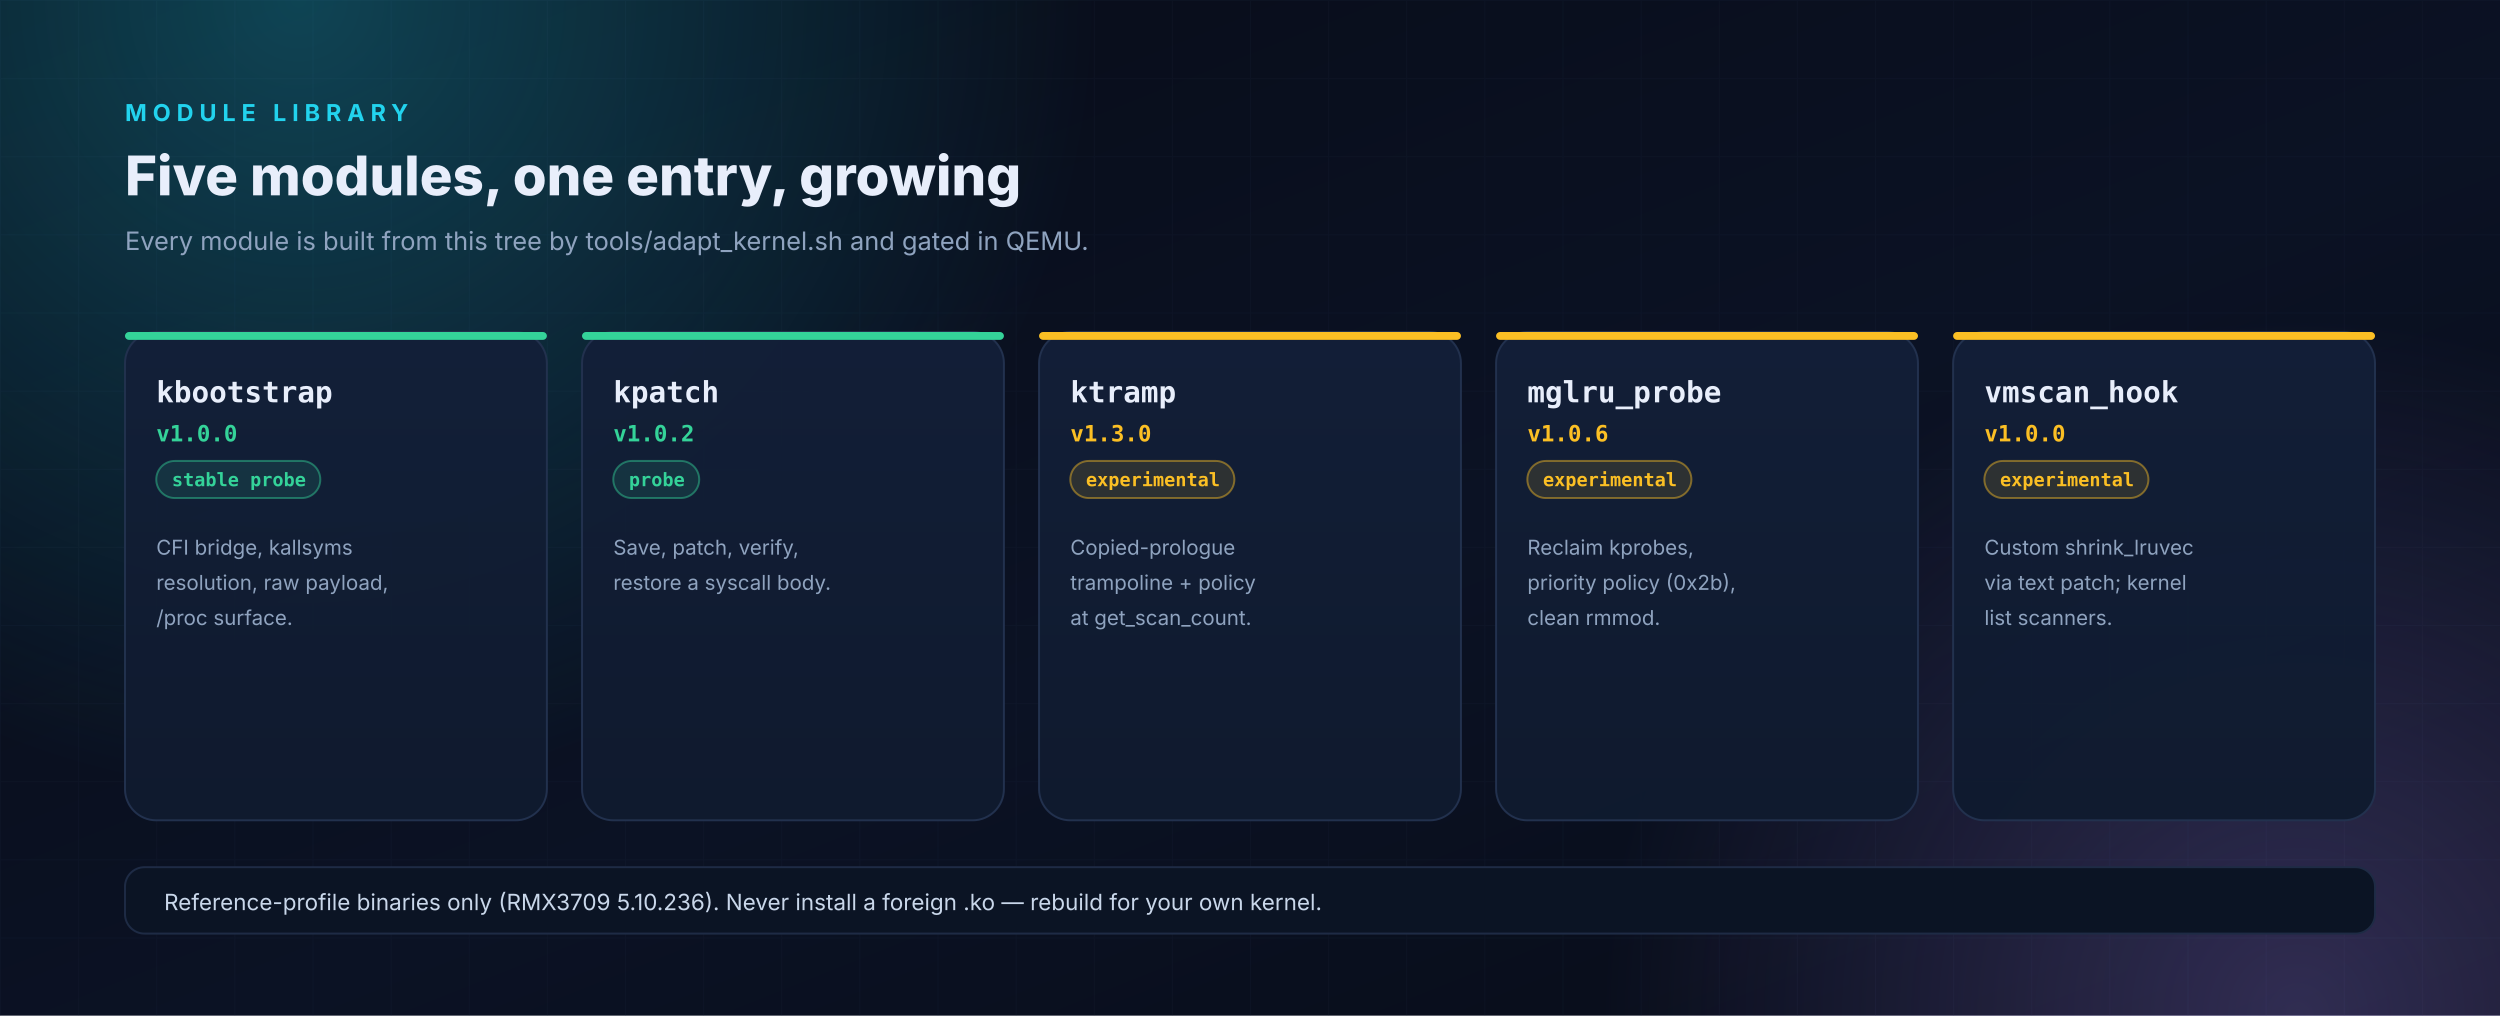
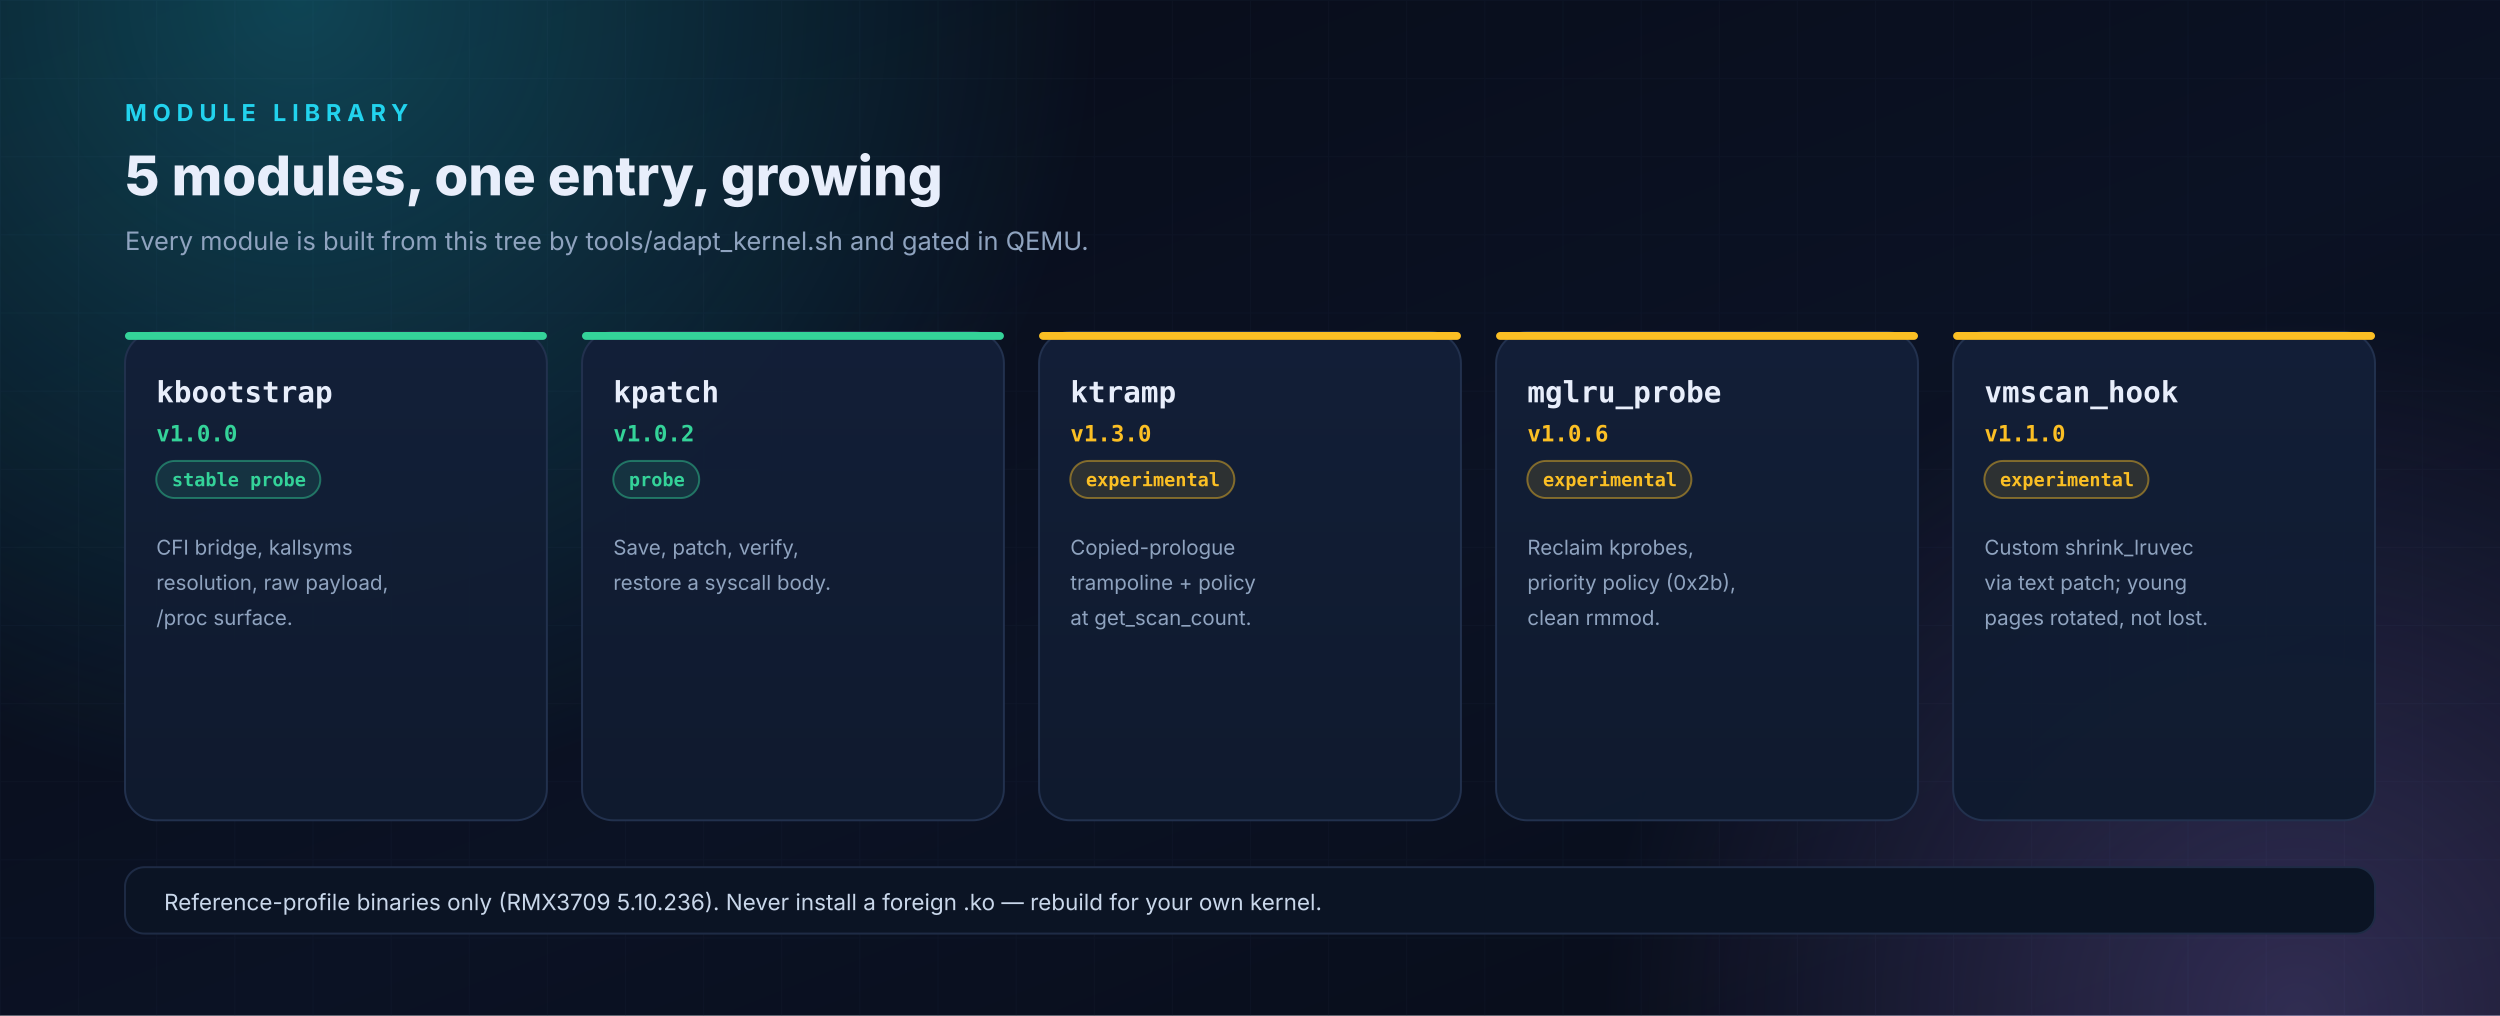
<svg xmlns="http://www.w3.org/2000/svg" width="1280" height="520" viewBox="0 0 1280 520" role="img" aria-labelledby="t d">
  <defs>
    <linearGradient id="bg" x1="0" y1="0" x2="1" y2="1">
      <stop offset="0" stop-color="#070b16" />
      <stop offset="55%" stop-color="#0b1224" />
      <stop offset="100%" stop-color="#070b16" />
    </linearGradient>
    <linearGradient id="accent" x1="0" y1="0" x2="1" y2="0">
      <stop offset="0" stop-color="#22d3ee" />
      <stop offset="100%" stop-color="#a78bfa" />
    </linearGradient>
    <linearGradient id="cardg" x1="0" y1="0" x2="0" y2="1">
      <stop offset="0" stop-color="#121f38" stop-opacity="0.95" />
      <stop offset="100%" stop-color="#0f1a2e" stop-opacity="0.95" />
    </linearGradient>
    <radialGradient id="glowc">
      <stop offset="0" stop-color="#22d3ee" stop-opacity="0.28" />
      <stop offset="100%" stop-color="#22d3ee" stop-opacity="0" />
    </radialGradient>
    <radialGradient id="glowv">
      <stop offset="0" stop-color="#a78bfa" stop-opacity="0.26" />
      <stop offset="100%" stop-color="#a78bfa" stop-opacity="0" />
    </radialGradient>
    <pattern id="grid" width="40" height="40" patternUnits="userSpaceOnUse">
      <path d="M40 0H0V40" fill="none" stroke="#1b2740" stroke-width="1" stroke-opacity="0.5" />
    </pattern>
    <marker id="arw" viewBox="0 0 10 10" refX="9" refY="5" markerWidth="7" markerHeight="7" orient="auto-start-reverse">
      <path d="M0 0 L10 5 L0 10 z" fill="#8fa3bf" />
    </marker>
    <filter id="soft" x="-20%" y="-20%" width="140%" height="140%">
      <feDropShadow dx="0" dy="6" stdDeviation="10" flood-color="#000" flood-opacity="0.35" />
    </filter>
  </defs>
  <rect width="1280" height="520" fill="url(#bg)" />
  <rect width="1280" height="520" fill="url(#grid)" opacity="0.35" />
  <circle cx="153" cy="0" r="409" fill="url(#glowc)" />
  <circle cx="1177" cy="520" r="358" fill="url(#glowv)" />
  <text x="64" y="62" font-family="'Inter','Segoe UI',Roboto,Helvetica,Arial,sans-serif" font-size="12" fill="#22d3ee" font-weight="700" letter-spacing="3">MODULE LIBRARY</text>
-   <text x="64" y="100" font-family="'Inter','Segoe UI',Roboto,Helvetica,Arial,sans-serif" font-size="28" fill="#e8eefb" font-weight="800">Five modules, one entry, growing</text>
+   <text x="64" y="100" font-family="'Inter','Segoe UI',Roboto,Helvetica,Arial,sans-serif" font-size="28" fill="#e8eefb" font-weight="800">5 modules, one entry, growing</text>
  <text x="64" y="128" font-family="'Inter','Segoe UI',Roboto,Helvetica,Arial,sans-serif" font-size="13" fill="#8fa3bf" font-weight="400">Every module is built from this tree by tools/adapt_kernel.sh and gated in QEMU.</text>
  <rect x="64" y="170" width="216" height="250" rx="16" fill="url(#cardg)" stroke="#22314e" stroke-width="1" />
  <rect x="64" y="170" width="216" height="4" rx="2" fill="#34d399" />
  <text x="80" y="206" font-family="'JetBrains Mono','SFMono-Regular',ui-monospace,Menlo,Consolas,monospace" font-size="15" fill="#e8eefb" font-weight="700">kbootstrap</text>
  <text x="80" y="226" font-family="'JetBrains Mono','SFMono-Regular',ui-monospace,Menlo,Consolas,monospace" font-size="11.5" fill="#34d399" font-weight="600">v1.0.0</text>
  <rect x="80" y="236" width="84" height="19" rx="9.5" fill="#34d399" fill-opacity="0.12" stroke="#34d399" stroke-opacity="0.45" />
  <text x="88" y="248.92" font-family="'JetBrains Mono','SFMono-Regular',ui-monospace,Menlo,Consolas,monospace" font-size="9.5" fill="#34d399" font-weight="600">stable probe</text>
  <text x="80" y="284" font-family="'Inter','Segoe UI',Roboto,Helvetica,Arial,sans-serif" font-size="10.5" fill="#8fa3bf" font-weight="400">CFI bridge, kallsyms</text>
  <text x="80" y="302" font-family="'Inter','Segoe UI',Roboto,Helvetica,Arial,sans-serif" font-size="10.5" fill="#8fa3bf" font-weight="400">resolution, raw payload,</text>
  <text x="80" y="320" font-family="'Inter','Segoe UI',Roboto,Helvetica,Arial,sans-serif" font-size="10.5" fill="#8fa3bf" font-weight="400">/proc surface.</text>
  <rect x="298" y="170" width="216" height="250" rx="16" fill="url(#cardg)" stroke="#22314e" stroke-width="1" />
  <rect x="298" y="170" width="216" height="4" rx="2" fill="#34d399" />
  <text x="314" y="206" font-family="'JetBrains Mono','SFMono-Regular',ui-monospace,Menlo,Consolas,monospace" font-size="15" fill="#e8eefb" font-weight="700">kpatch</text>
  <text x="314" y="226" font-family="'JetBrains Mono','SFMono-Regular',ui-monospace,Menlo,Consolas,monospace" font-size="11.5" fill="#34d399" font-weight="600">v1.0.2</text>
  <rect x="314" y="236" width="44" height="19" rx="9.5" fill="#34d399" fill-opacity="0.12" stroke="#34d399" stroke-opacity="0.45" />
  <text x="322" y="248.92" font-family="'JetBrains Mono','SFMono-Regular',ui-monospace,Menlo,Consolas,monospace" font-size="9.5" fill="#34d399" font-weight="600">probe</text>
  <text x="314" y="284" font-family="'Inter','Segoe UI',Roboto,Helvetica,Arial,sans-serif" font-size="10.5" fill="#8fa3bf" font-weight="400">Save, patch, verify,</text>
  <text x="314" y="302" font-family="'Inter','Segoe UI',Roboto,Helvetica,Arial,sans-serif" font-size="10.5" fill="#8fa3bf" font-weight="400">restore a syscall body.</text>
  <rect x="532" y="170" width="216" height="250" rx="16" fill="url(#cardg)" stroke="#22314e" stroke-width="1" />
  <rect x="532" y="170" width="216" height="4" rx="2" fill="#fbbf24" />
  <text x="548" y="206" font-family="'JetBrains Mono','SFMono-Regular',ui-monospace,Menlo,Consolas,monospace" font-size="15" fill="#e8eefb" font-weight="700">ktramp</text>
  <text x="548" y="226" font-family="'JetBrains Mono','SFMono-Regular',ui-monospace,Menlo,Consolas,monospace" font-size="11.5" fill="#fbbf24" font-weight="600">v1.3.0</text>
  <rect x="548" y="236" width="84" height="19" rx="9.5" fill="#fbbf24" fill-opacity="0.12" stroke="#fbbf24" stroke-opacity="0.45" />
  <text x="556" y="248.92" font-family="'JetBrains Mono','SFMono-Regular',ui-monospace,Menlo,Consolas,monospace" font-size="9.5" fill="#fbbf24" font-weight="600">experimental</text>
  <text x="548" y="284" font-family="'Inter','Segoe UI',Roboto,Helvetica,Arial,sans-serif" font-size="10.5" fill="#8fa3bf" font-weight="400">Copied-prologue</text>
  <text x="548" y="302" font-family="'Inter','Segoe UI',Roboto,Helvetica,Arial,sans-serif" font-size="10.5" fill="#8fa3bf" font-weight="400">trampoline + policy</text>
  <text x="548" y="320" font-family="'Inter','Segoe UI',Roboto,Helvetica,Arial,sans-serif" font-size="10.5" fill="#8fa3bf" font-weight="400">at get_scan_count.</text>
  <rect x="766" y="170" width="216" height="250" rx="16" fill="url(#cardg)" stroke="#22314e" stroke-width="1" />
  <rect x="766" y="170" width="216" height="4" rx="2" fill="#fbbf24" />
  <text x="782" y="206" font-family="'JetBrains Mono','SFMono-Regular',ui-monospace,Menlo,Consolas,monospace" font-size="15" fill="#e8eefb" font-weight="700">mglru_probe</text>
  <text x="782" y="226" font-family="'JetBrains Mono','SFMono-Regular',ui-monospace,Menlo,Consolas,monospace" font-size="11.5" fill="#fbbf24" font-weight="600">v1.0.6</text>
  <rect x="782" y="236" width="84" height="19" rx="9.5" fill="#fbbf24" fill-opacity="0.12" stroke="#fbbf24" stroke-opacity="0.45" />
  <text x="790" y="248.92" font-family="'JetBrains Mono','SFMono-Regular',ui-monospace,Menlo,Consolas,monospace" font-size="9.5" fill="#fbbf24" font-weight="600">experimental</text>
  <text x="782" y="284" font-family="'Inter','Segoe UI',Roboto,Helvetica,Arial,sans-serif" font-size="10.5" fill="#8fa3bf" font-weight="400">Reclaim kprobes,</text>
  <text x="782" y="302" font-family="'Inter','Segoe UI',Roboto,Helvetica,Arial,sans-serif" font-size="10.5" fill="#8fa3bf" font-weight="400">priority policy (0x2b),</text>
  <text x="782" y="320" font-family="'Inter','Segoe UI',Roboto,Helvetica,Arial,sans-serif" font-size="10.5" fill="#8fa3bf" font-weight="400">clean rmmod.</text>
  <rect x="1000" y="170" width="216" height="250" rx="16" fill="url(#cardg)" stroke="#22314e" stroke-width="1" />
  <rect x="1000" y="170" width="216" height="4" rx="2" fill="#fbbf24" />
  <text x="1016" y="206" font-family="'JetBrains Mono','SFMono-Regular',ui-monospace,Menlo,Consolas,monospace" font-size="15" fill="#e8eefb" font-weight="700">vmscan_hook</text>
-   <text x="1016" y="226" font-family="'JetBrains Mono','SFMono-Regular',ui-monospace,Menlo,Consolas,monospace" font-size="11.5" fill="#fbbf24" font-weight="600">v1.0.0</text>
+   <text x="1016" y="226" font-family="'JetBrains Mono','SFMono-Regular',ui-monospace,Menlo,Consolas,monospace" font-size="11.5" fill="#fbbf24" font-weight="600">v1.1.0</text>
  <rect x="1016" y="236" width="84" height="19" rx="9.5" fill="#fbbf24" fill-opacity="0.12" stroke="#fbbf24" stroke-opacity="0.45" />
  <text x="1024" y="248.92" font-family="'JetBrains Mono','SFMono-Regular',ui-monospace,Menlo,Consolas,monospace" font-size="9.5" fill="#fbbf24" font-weight="600">experimental</text>
  <text x="1016" y="284" font-family="'Inter','Segoe UI',Roboto,Helvetica,Arial,sans-serif" font-size="10.5" fill="#8fa3bf" font-weight="400">Custom shrink_lruvec</text>
-   <text x="1016" y="302" font-family="'Inter','Segoe UI',Roboto,Helvetica,Arial,sans-serif" font-size="10.5" fill="#8fa3bf" font-weight="400">via text patch; kernel</text>
-   <text x="1016" y="320" font-family="'Inter','Segoe UI',Roboto,Helvetica,Arial,sans-serif" font-size="10.5" fill="#8fa3bf" font-weight="400">list scanners.</text>
+   <text x="1016" y="302" font-family="'Inter','Segoe UI',Roboto,Helvetica,Arial,sans-serif" font-size="10.5" fill="#8fa3bf" font-weight="400">via text patch; young</text>
+   <text x="1016" y="320" font-family="'Inter','Segoe UI',Roboto,Helvetica,Arial,sans-serif" font-size="10.5" fill="#8fa3bf" font-weight="400">pages rotated, not lost.</text>
  <rect x="64" y="444" width="1152" height="34" rx="10" fill="#0b1424" stroke="#1e2b45" stroke-width="1" />
  <text x="84" y="466" font-family="'Inter','Segoe UI',Roboto,Helvetica,Arial,sans-serif" font-size="11.5" fill="#c9d7ea" font-weight="400">Reference-profile binaries only (RMX3709 5.10.236). Never install a foreign .ko — rebuild for your own kernel.</text>
</svg>
